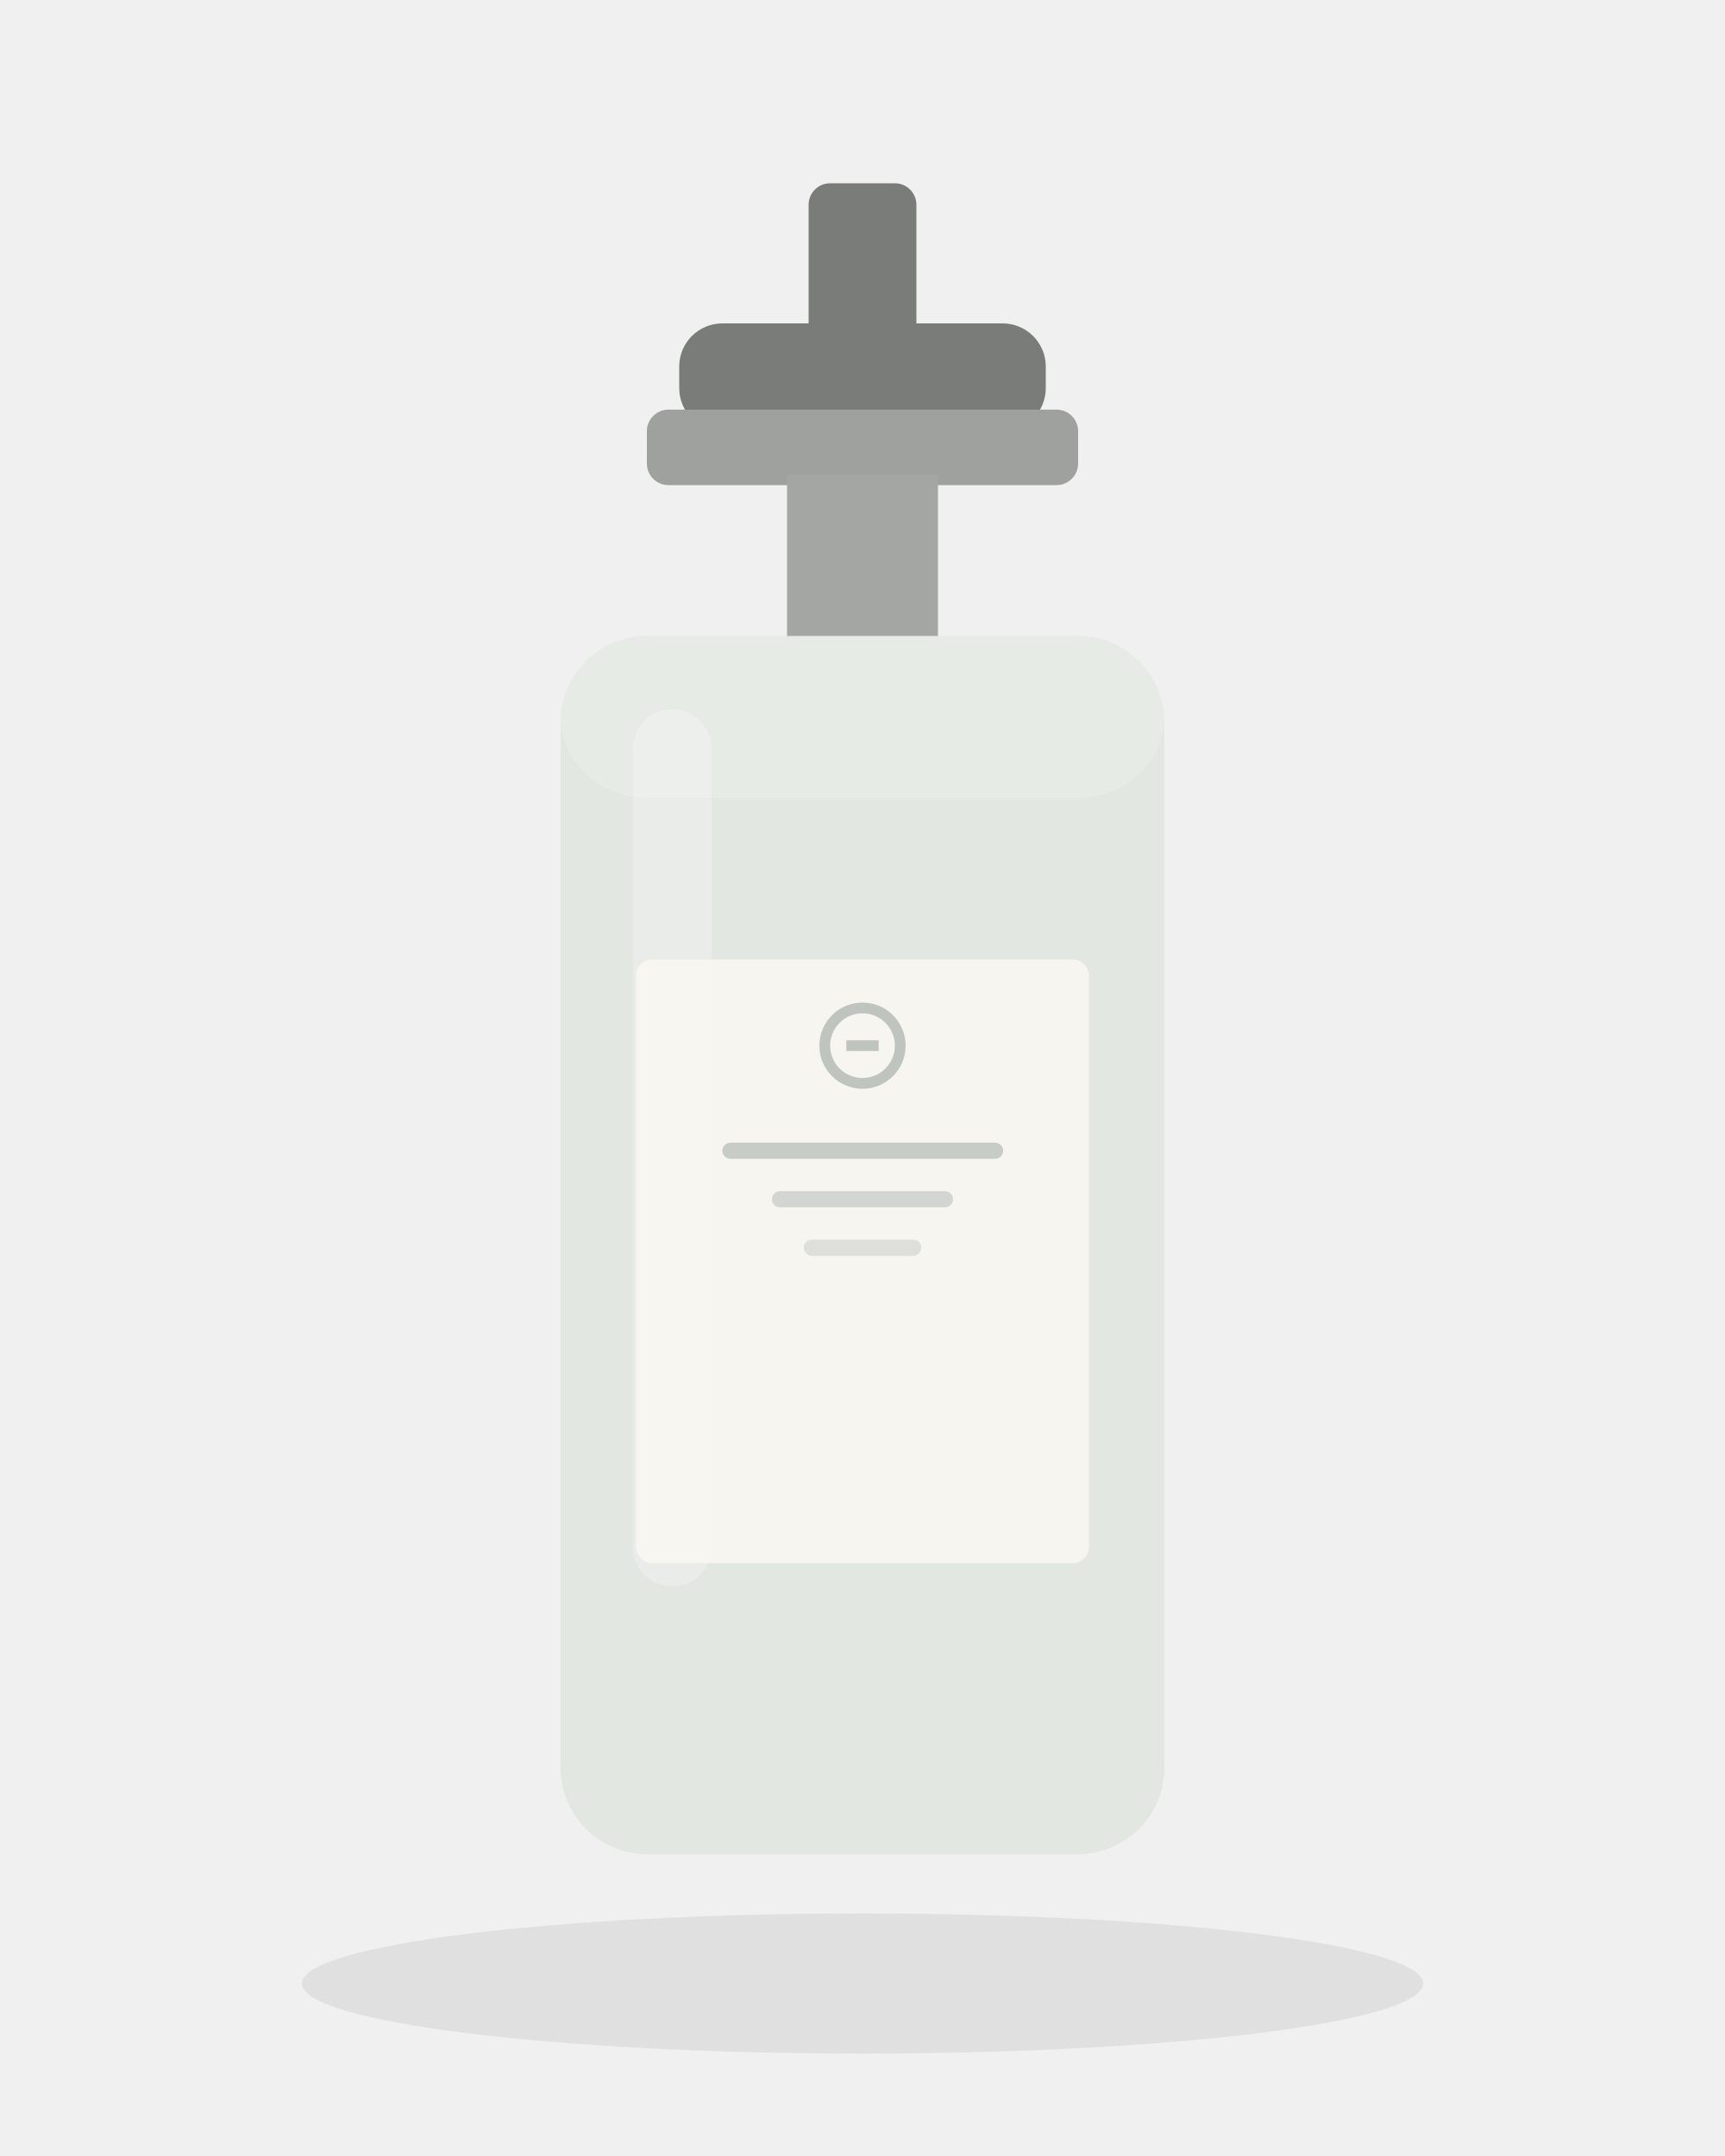
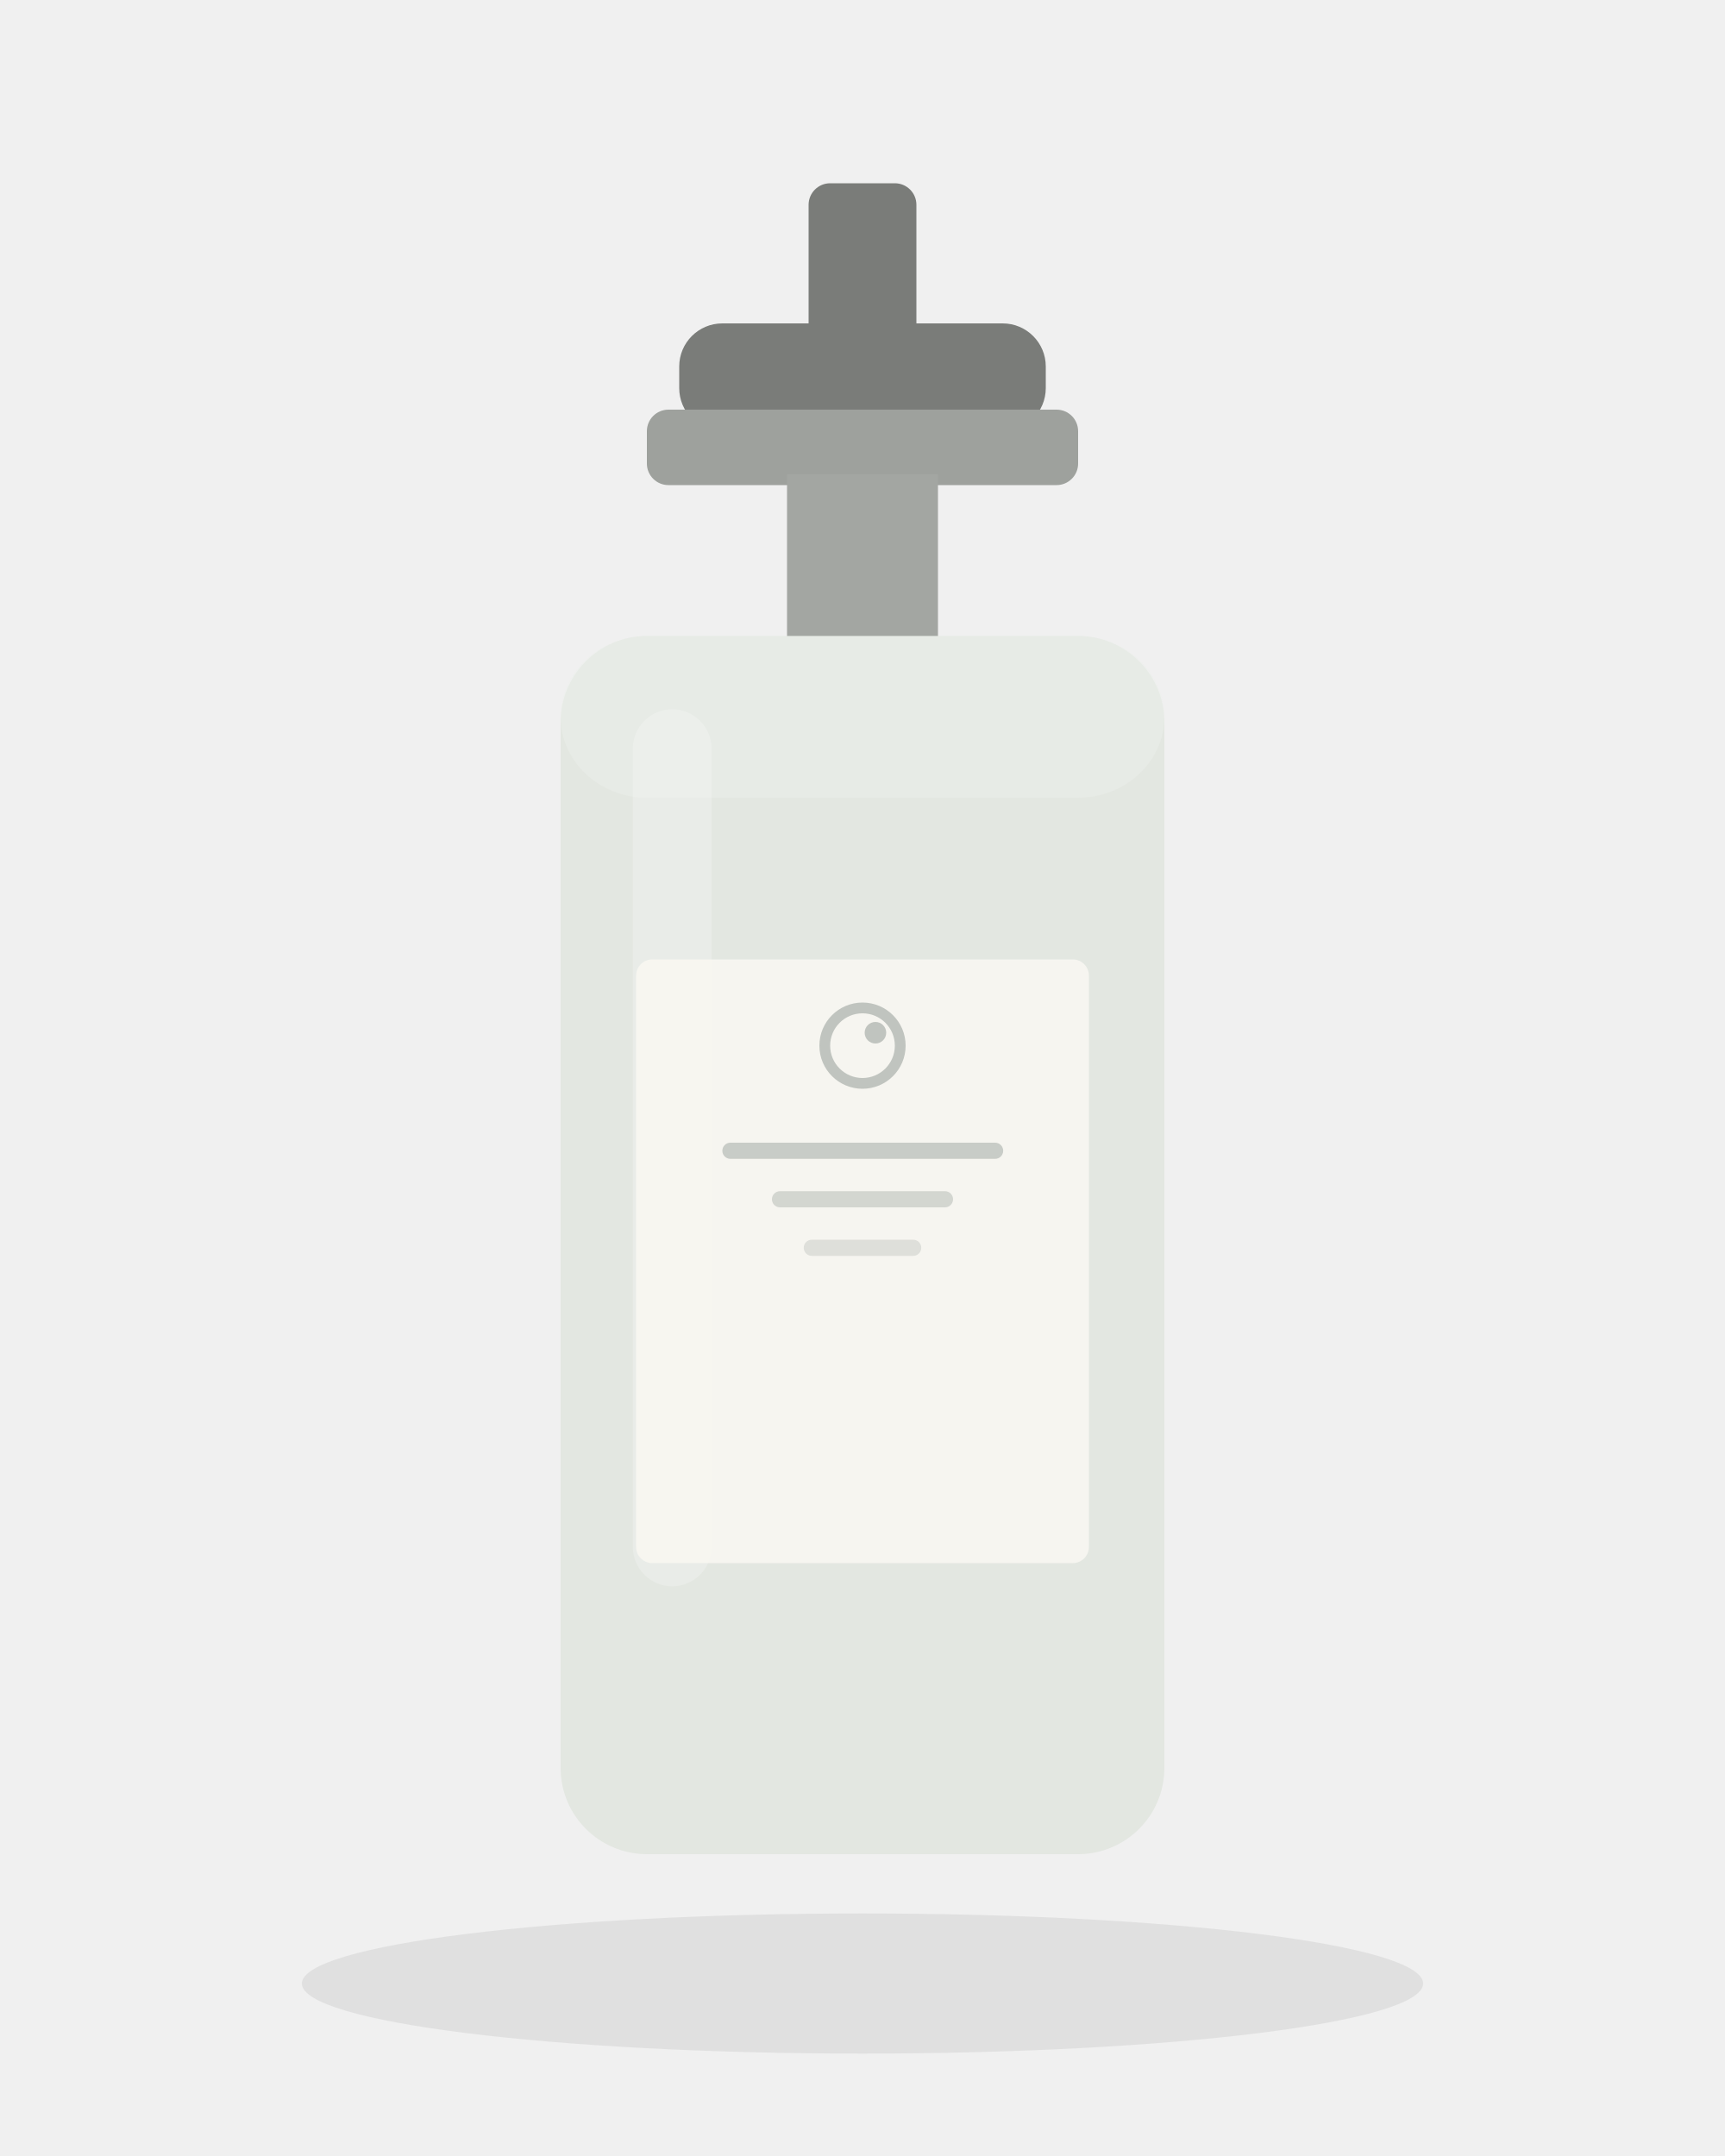
<svg xmlns="http://www.w3.org/2000/svg" viewBox="0 0 320 400" width="320" height="400" role="img" aria-labelledby="t">
  <ellipse cx="160" cy="368" rx="104" ry="13" fill="#000" opacity=".07" />
  <rect x="150" y="34" width="20" height="40" rx="4" fill="#7a7c79" />
  <rect x="126" y="60" width="68" height="20" rx="8" fill="#7a7c79" />
  <rect x="120" y="76" width="80" height="14" rx="4" fill="#9ea19d" />
  <rect x="146" y="88" width="28" height="34" fill="#a3a6a2" />
  <rect x="104" y="118" width="112" height="226" rx="16" fill="#E3E7E1" />
  <rect x="104" y="118" width="112" height="30" rx="16" fill="#ecefeb" opacity=".45" />
  <rect x="117.4" y="131.6" width="14.6" height="162.7" rx="7.3" fill="#fff" opacity=".22" />
  <rect x="118" y="178" width="84" height="112" rx="3" fill="#F7F6F1" opacity=".93" />
  <circle cx="160" cy="194" r="7" fill="none" stroke="#c0c4bf" stroke-width="2" />
-   <rect x="157" y="193" width="6" height="2" fill="#c0c4bf" />
+   <circle cx="162.4" cy="191.6" r="2" fill="#c0c4bf" />
  <rect x="134.0" y="212" width="52.1" height="3" rx="1.5" fill="#c0c4bf" opacity="0.85" />
  <rect x="143.2" y="221" width="33.6" height="3" rx="1.5" fill="#c0c4bf" opacity="0.65" />
  <rect x="149.1" y="230" width="21.8" height="3" rx="1.5" fill="#c0c4bf" opacity="0.45" />
</svg>
